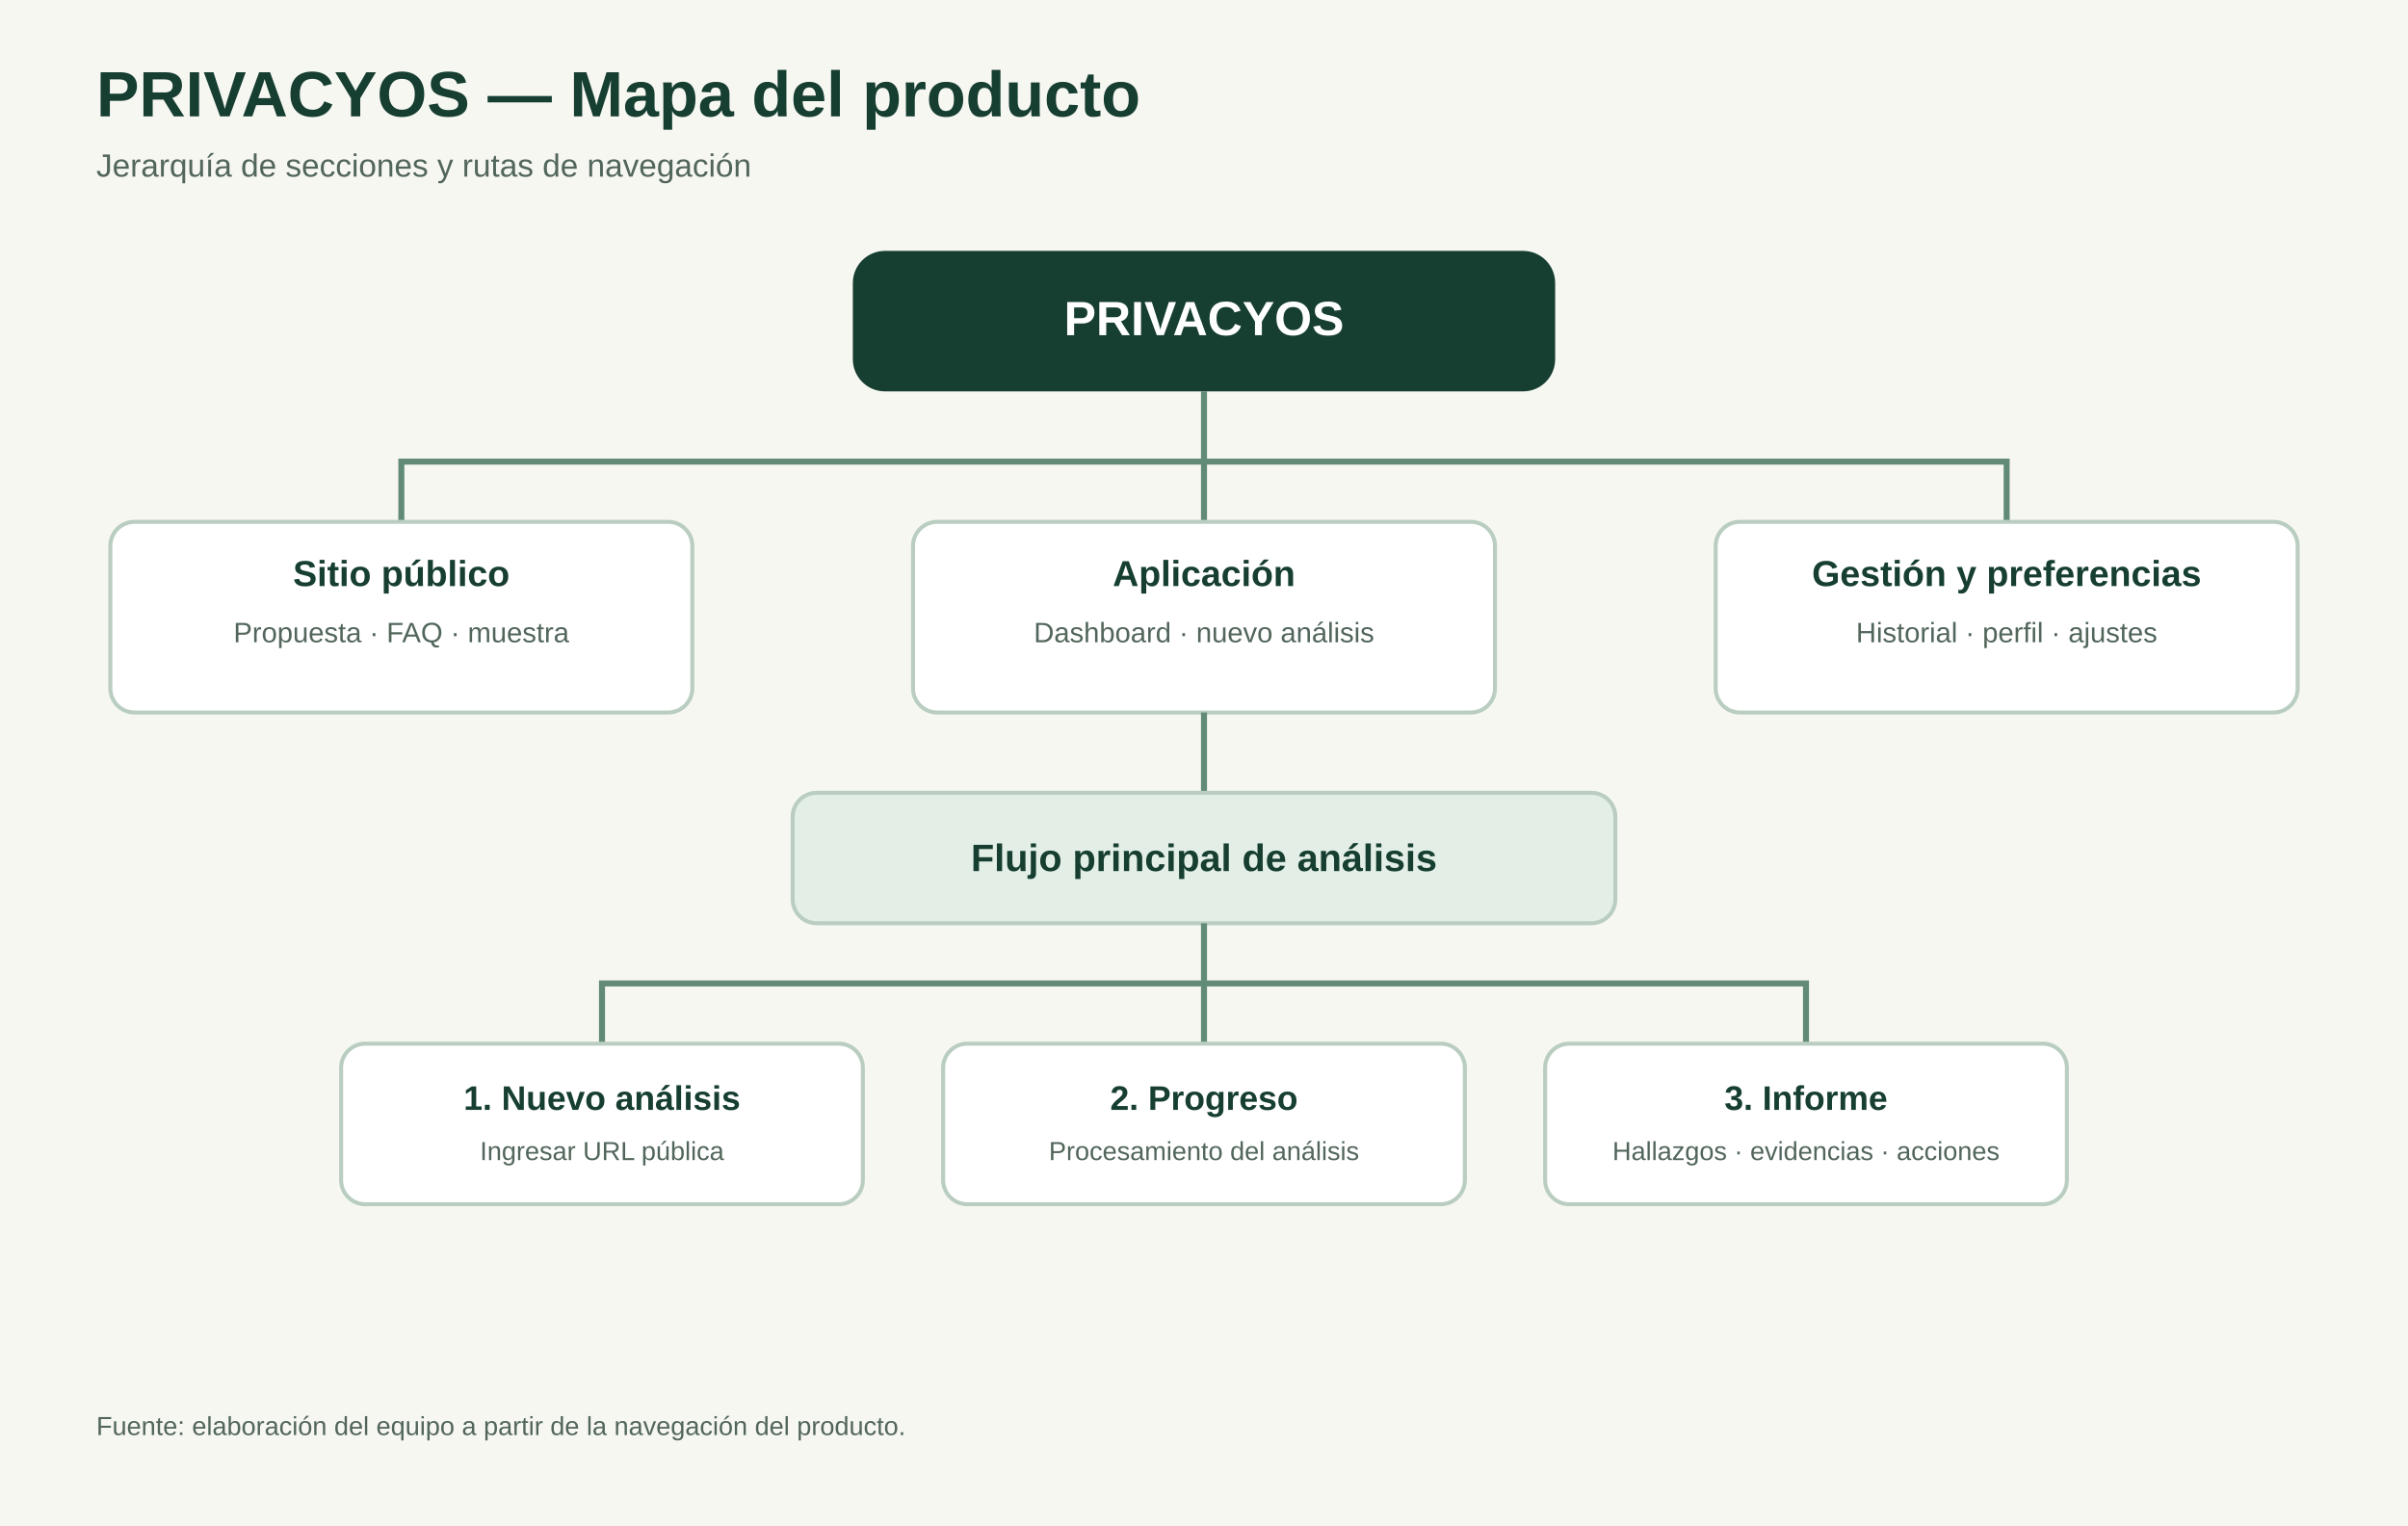
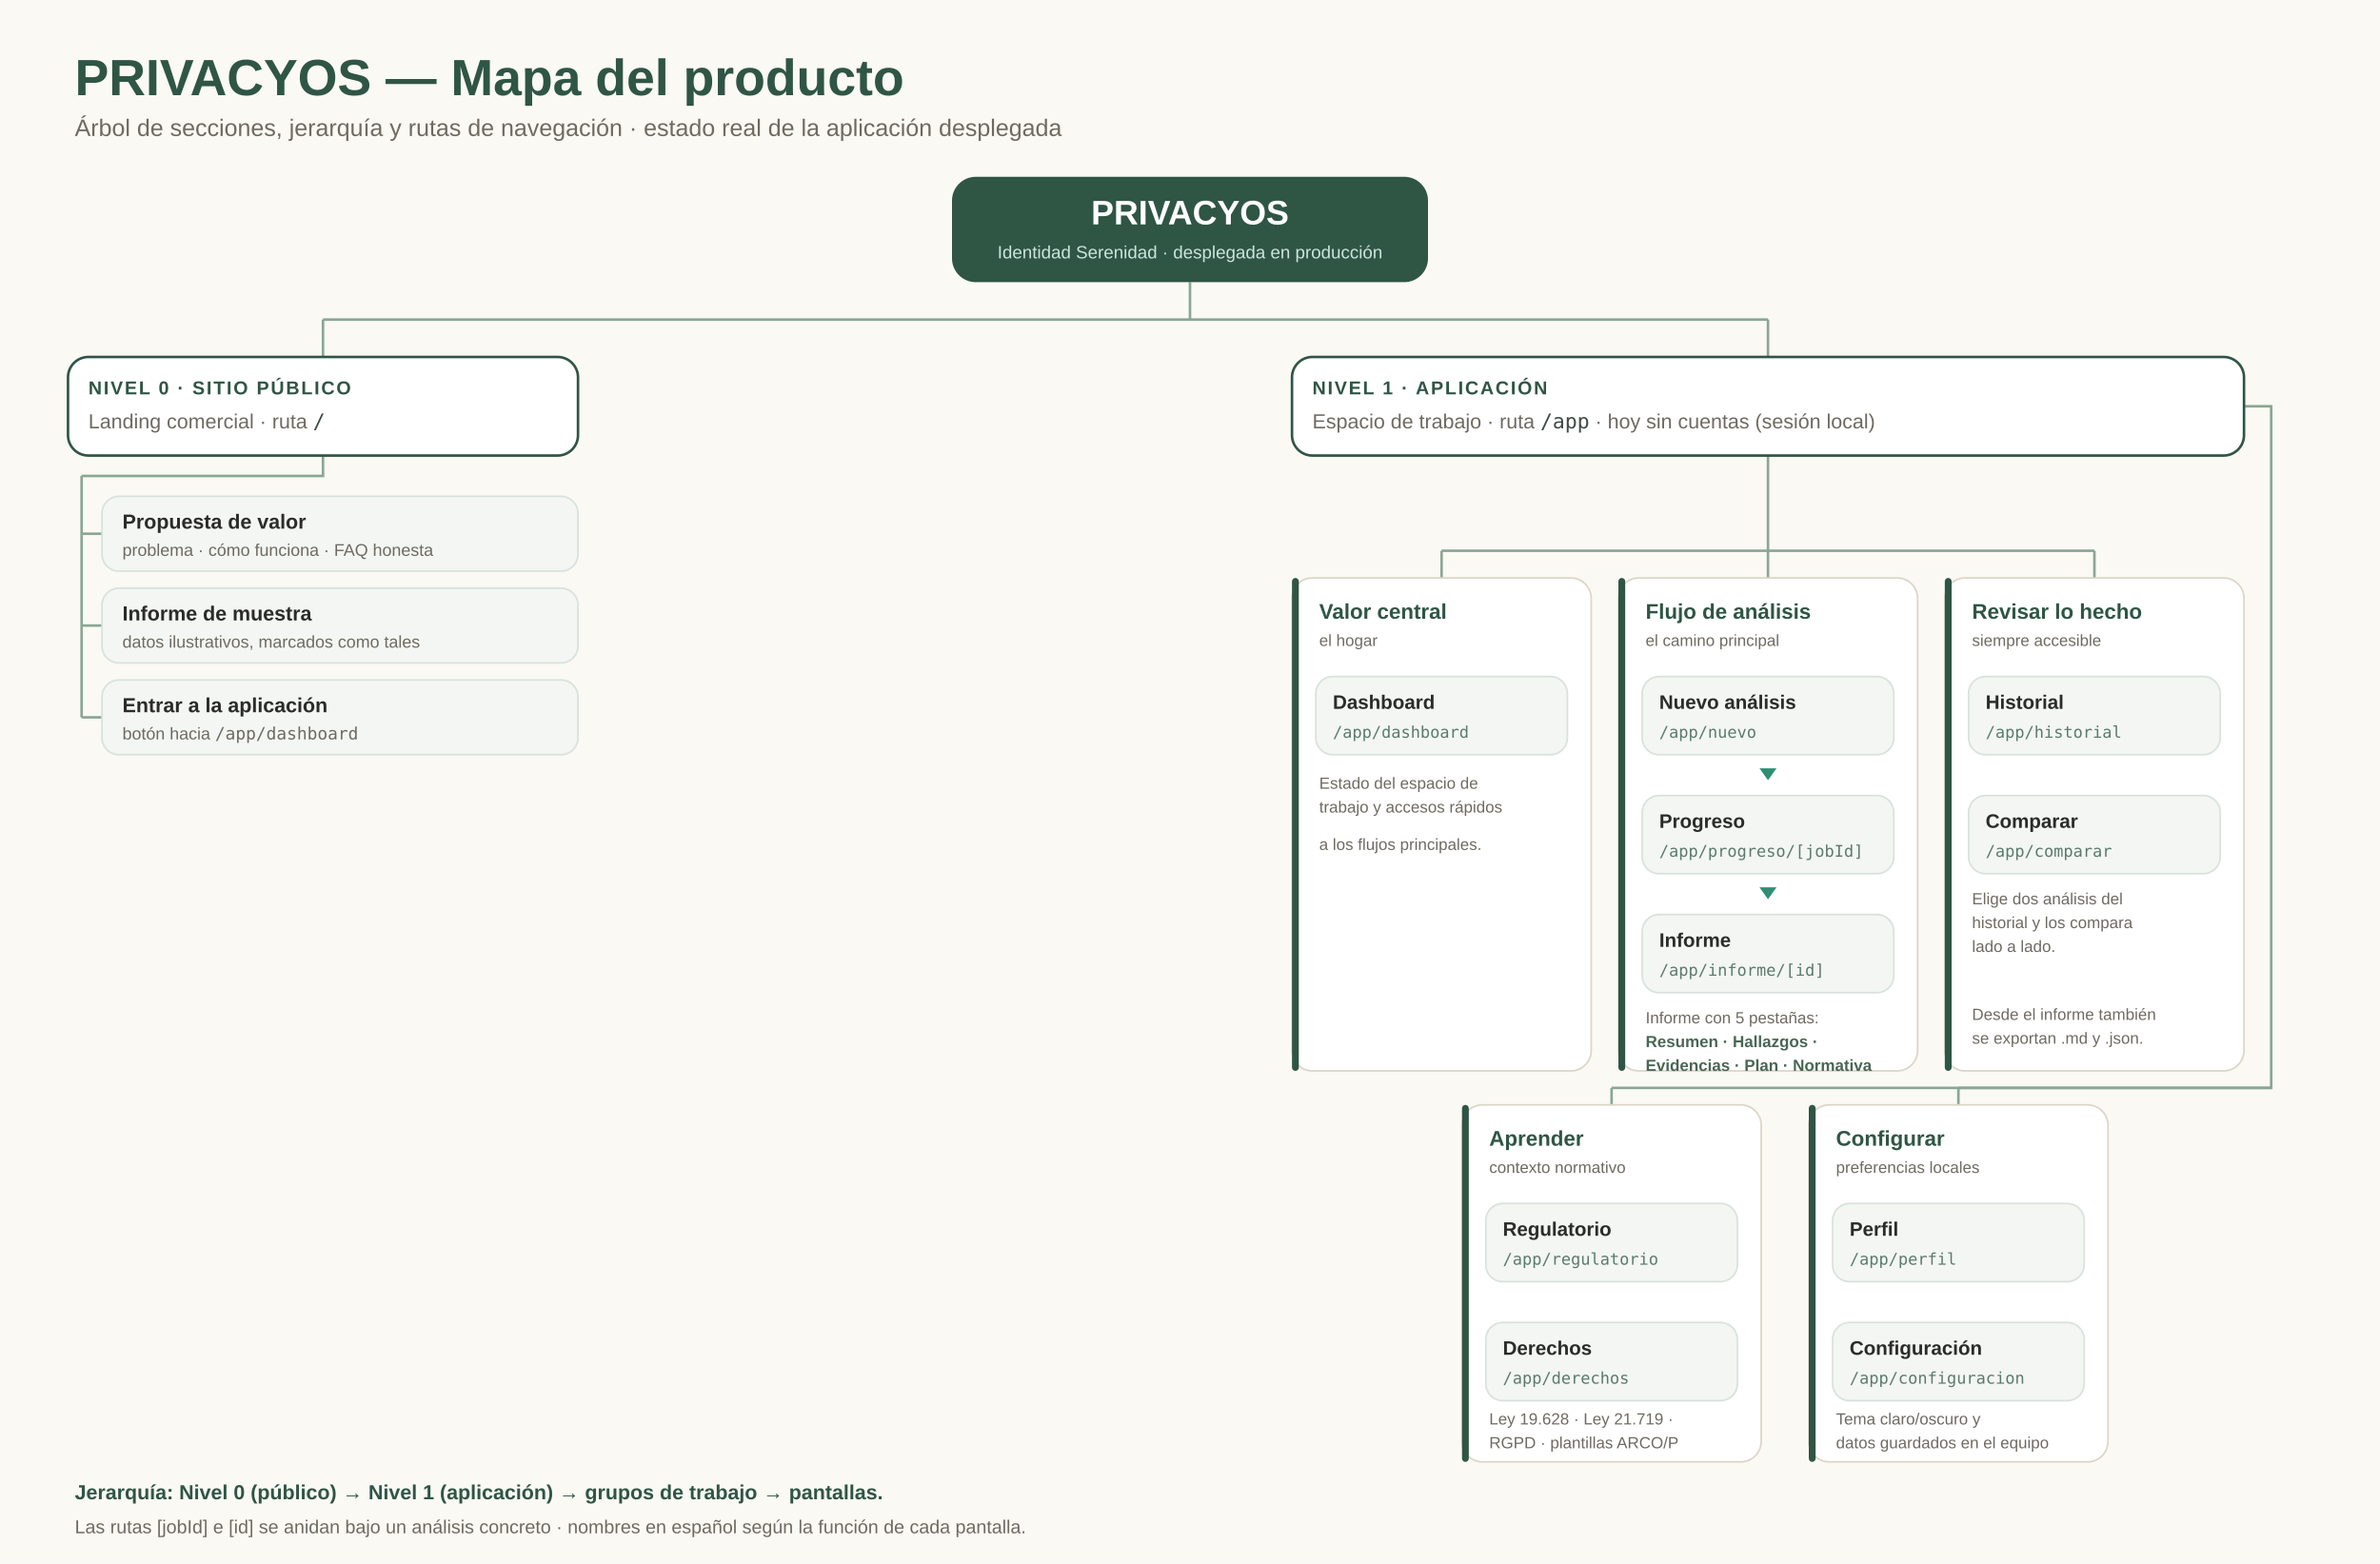
- <svg xmlns="http://www.w3.org/2000/svg" width="1200" height="760" viewBox="0 0 1200 760">
-   <rect width="1200" height="760" fill="#f7f7f2" />
-   <text x="48" y="58" font-family="Arial,sans-serif" font-size="32" font-weight="700" fill="#163e31">PRIVACYOS — Mapa del producto</text>
-   <text x="48" y="88" font-family="Arial,sans-serif" font-size="16" fill="#52665b">Jerarquía de secciones y rutas de navegación</text>
-   <rect x="425" y="125" width="350" height="70" rx="16" fill="#163e31" />
-   <text x="600" y="167" text-anchor="middle" font-family="Arial,sans-serif" font-size="24" font-weight="700" fill="#fff">PRIVACYOS</text>
-   <path d="M600 195V230H200V260M600 230H600V260M600 230H1000V260" stroke="#628b76" stroke-width="3" fill="none" />
-   <rect x="55" y="260" width="290" height="95" rx="12" fill="#fff" stroke="#b9cec0" stroke-width="2" />
-   <text x="200" y="292" text-anchor="middle" font-family="Arial,sans-serif" font-size="18" font-weight="700" fill="#163e31">Sitio público</text>
-   <text x="200" y="320" text-anchor="middle" font-family="Arial,sans-serif" font-size="14" fill="#52665b">Propuesta · FAQ · muestra</text>
-   <rect x="455" y="260" width="290" height="95" rx="12" fill="#fff" stroke="#b9cec0" stroke-width="2" />
-   <text x="600" y="292" text-anchor="middle" font-family="Arial,sans-serif" font-size="18" font-weight="700" fill="#163e31">Aplicación</text>
-   <text x="600" y="320" text-anchor="middle" font-family="Arial,sans-serif" font-size="14" fill="#52665b">Dashboard · nuevo análisis</text>
-   <rect x="855" y="260" width="290" height="95" rx="12" fill="#fff" stroke="#b9cec0" stroke-width="2" />
-   <text x="1000" y="292" text-anchor="middle" font-family="Arial,sans-serif" font-size="18" font-weight="700" fill="#163e31">Gestión y preferencias</text>
-   <text x="1000" y="320" text-anchor="middle" font-family="Arial,sans-serif" font-size="14" fill="#52665b">Historial · perfil · ajustes</text>
-   <path d="M600 355V395" stroke="#628b76" stroke-width="3" />
-   <rect x="395" y="395" width="410" height="65" rx="12" fill="#e3efe6" stroke="#b9cec0" stroke-width="2" />
-   <text x="600" y="434" text-anchor="middle" font-family="Arial,sans-serif" font-size="19" font-weight="700" fill="#163e31">Flujo principal de análisis</text>
-   <path d="M600 460V490H300V520M600 490V520M600 490H900V520" stroke="#628b76" stroke-width="3" fill="none" />
-   <rect x="170" y="520" width="260" height="80" rx="12" fill="#fff" stroke="#b9cec0" stroke-width="2" />
-   <text x="300" y="553" text-anchor="middle" font-family="Arial,sans-serif" font-size="17" font-weight="700" fill="#163e31">1. Nuevo análisis</text>
-   <text x="300" y="578" text-anchor="middle" font-family="Arial,sans-serif" font-size="13" fill="#52665b">Ingresar URL pública</text>
-   <rect x="470" y="520" width="260" height="80" rx="12" fill="#fff" stroke="#b9cec0" stroke-width="2" />
-   <text x="600" y="553" text-anchor="middle" font-family="Arial,sans-serif" font-size="17" font-weight="700" fill="#163e31">2. Progreso</text>
-   <text x="600" y="578" text-anchor="middle" font-family="Arial,sans-serif" font-size="13" fill="#52665b">Procesamiento del análisis</text>
-   <rect x="770" y="520" width="260" height="80" rx="12" fill="#fff" stroke="#b9cec0" stroke-width="2" />
-   <text x="900" y="553" text-anchor="middle" font-family="Arial,sans-serif" font-size="17" font-weight="700" fill="#163e31">3. Informe</text>
-   <text x="900" y="578" text-anchor="middle" font-family="Arial,sans-serif" font-size="13" fill="#52665b">Hallazgos · evidencias · acciones</text>
-   <text x="48" y="715" font-family="Arial,sans-serif" font-size="13" fill="#52665b">Fuente: elaboración del equipo a partir de la navegación del producto.</text>
+ <svg xmlns="http://www.w3.org/2000/svg" width="1400" height="920" viewBox="0 0 1400 920" font-family="Segoe UI, Arial, sans-serif">
+   <rect width="1400" height="920" fill="#FAF9F4" />
+   <text x="44" y="56" font-size="30" font-weight="700" fill="#2F5545">PRIVACYOS — Mapa del producto</text>
+   <text x="44" y="80" font-size="14" fill="#6E6A61">Árbol de secciones, jerarquía y rutas de navegación · estado real de la aplicación desplegada</text>
+   <g stroke="#8AA694" stroke-width="1.5" fill="none">
+     <line x1="700" y1="166" x2="700" y2="188" />
+     <line x1="190" y1="188" x2="1040" y2="188" />
+     <line x1="190" y1="188" x2="190" y2="210" />
+     <line x1="1040" y1="188" x2="1040" y2="210" />
+     <polyline points="190,268 190,280 48,280" />
+     <line x1="48" y1="280" x2="48" y2="422" />
+     <line x1="48" y1="314" x2="60" y2="314" />
+     <line x1="48" y1="368" x2="60" y2="368" />
+     <line x1="48" y1="422" x2="60" y2="422" />
+     <polyline points="1040,268 1040,324" />
+     <line x1="848" y1="324" x2="1232" y2="324" />
+     <line x1="848" y1="324" x2="848" y2="340" />
+     <line x1="1040" y1="324" x2="1040" y2="340" />
+     <line x1="1232" y1="324" x2="1232" y2="340" />
+     <polyline points="1320,239 1336,239 1336,640 948,640" />
+     <line x1="1336" y1="640" x2="1152" y2="640" />
+     <line x1="948" y1="640" x2="948" y2="650" />
+     <line x1="1152" y1="640" x2="1152" y2="650" />
+   </g>
+   <rect x="560" y="104" width="280" height="62" rx="14" fill="#2F5545" />
+   <text x="700" y="132" font-size="20" font-weight="700" fill="#FFFFFF" text-anchor="middle">PRIVACYOS</text>
+   <text x="700" y="152" font-size="10.5" fill="#CBE5DB" text-anchor="middle">Identidad Serenidad · desplegada en producción</text>
+   <rect x="40" y="210" width="300" height="58" rx="12" fill="#FFFFFF" stroke="#2F5545" stroke-width="1.5" />
+   <text x="52" y="232" font-size="11" font-weight="700" fill="#2F5545" letter-spacing="1">NIVEL 0 · SITIO PÚBLICO</text>
+   <text x="52" y="252" font-size="12" fill="#6E6A61">Landing comercial · ruta <tspan font-family="Consolas, monospace" fill="#3E4A44">/</tspan>
+   </text>
+   <rect x="60" y="292" width="280" height="44" rx="10" fill="#F3F6F3" stroke="#D9E2DC" />
+   <text x="72" y="311" font-size="12" font-weight="600" fill="#2B2B28">Propuesta de valor</text>
+   <text x="72" y="327" font-size="10" fill="#6E6A61">problema · cómo funciona · FAQ honesta</text>
+   <rect x="60" y="346" width="280" height="44" rx="10" fill="#F3F6F3" stroke="#D9E2DC" />
+   <text x="72" y="365" font-size="12" font-weight="600" fill="#2B2B28">Informe de muestra</text>
+   <text x="72" y="381" font-size="10" fill="#6E6A61">datos ilustrativos, marcados como tales</text>
+   <rect x="60" y="400" width="280" height="44" rx="10" fill="#F3F6F3" stroke="#D9E2DC" />
+   <text x="72" y="419" font-size="12" font-weight="600" fill="#2B2B28">Entrar a la aplicación</text>
+   <text x="72" y="435" font-size="10" fill="#6E6A61">botón hacia <tspan font-family="Consolas, monospace">/app/dashboard</tspan>
+   </text>
+   <rect x="760" y="210" width="560" height="58" rx="12" fill="#FFFFFF" stroke="#2F5545" stroke-width="1.5" />
+   <text x="772" y="232" font-size="11" font-weight="700" fill="#2F5545" letter-spacing="1">NIVEL 1 · APLICACIÓN</text>
+   <text x="772" y="252" font-size="12" fill="#6E6A61">Espacio de trabajo · ruta <tspan font-family="Consolas, monospace" fill="#3E4A44">/app</tspan> · hoy sin cuentas (sesión local)</text>
+   <rect x="760" y="340" width="176" height="290" rx="12" fill="#FFFFFF" stroke="#DCD6C8" />
+   <rect x="760" y="340" width="4" height="290" rx="2" fill="#2F5545" />
+   <text x="776" y="364" font-size="12.5" font-weight="700" fill="#2F5545">Valor central</text>
+   <text x="776" y="380" font-size="9.5" fill="#6E6A61">el hogar</text>
+   <rect x="774" y="398" width="148" height="46" rx="10" fill="#F3F6F3" stroke="#D9E2DC" />
+   <text x="784" y="417" font-size="11.5" font-weight="600" fill="#2B2B28">Dashboard</text>
+   <text x="784" y="434" font-size="9.5" font-family="Consolas, monospace" fill="#5B7A6E">/app/dashboard</text>
+   <text x="776" y="464" font-size="9.5" fill="#6E6A61">Estado del espacio de</text>
+   <text x="776" y="478" font-size="9.5" fill="#6E6A61">trabajo y accesos rápidos</text>
+   <text x="776" y="500" font-size="9.5" fill="#6E6A61">a los flujos principales.</text>
+   <rect x="952" y="340" width="176" height="290" rx="12" fill="#FFFFFF" stroke="#DCD6C8" />
+   <rect x="952" y="340" width="4" height="290" rx="2" fill="#2F5545" />
+   <text x="968" y="364" font-size="12.5" font-weight="700" fill="#2F5545">Flujo de análisis</text>
+   <text x="968" y="380" font-size="9.5" fill="#6E6A61">el camino principal</text>
+   <rect x="966" y="398" width="148" height="46" rx="10" fill="#F3F6F3" stroke="#D9E2DC" />
+   <text x="976" y="417" font-size="11.5" font-weight="600" fill="#2B2B28">Nuevo análisis</text>
+   <text x="976" y="434" font-size="9.5" font-family="Consolas, monospace" fill="#5B7A6E">/app/nuevo</text>
+   <polygon points="1035,452 1045,452 1040,459" fill="#2E8F73" />
+   <rect x="966" y="468" width="148" height="46" rx="10" fill="#F3F6F3" stroke="#D9E2DC" />
+   <text x="976" y="487" font-size="11.5" font-weight="600" fill="#2B2B28">Progreso</text>
+   <text x="976" y="504" font-size="9.5" font-family="Consolas, monospace" fill="#5B7A6E">/app/progreso/[jobId]</text>
+   <polygon points="1035,522 1045,522 1040,529" fill="#2E8F73" />
+   <rect x="966" y="538" width="148" height="46" rx="10" fill="#F3F6F3" stroke="#D9E2DC" />
+   <text x="976" y="557" font-size="11.5" font-weight="600" fill="#2B2B28">Informe</text>
+   <text x="976" y="574" font-size="9.5" font-family="Consolas, monospace" fill="#5B7A6E">/app/informe/[id]</text>
+   <text x="968" y="602" font-size="9.5" fill="#6E6A61">Informe con 5 pestañas:</text>
+   <text x="968" y="616" font-size="9.5" font-weight="600" fill="#496655">Resumen · Hallazgos ·</text>
+   <text x="968" y="630" font-size="9.5" font-weight="600" fill="#496655">Evidencias · Plan · Normativa</text>
+   <rect x="1144" y="340" width="176" height="290" rx="12" fill="#FFFFFF" stroke="#DCD6C8" />
+   <rect x="1144" y="340" width="4" height="290" rx="2" fill="#2F5545" />
+   <text x="1160" y="364" font-size="12.5" font-weight="700" fill="#2F5545">Revisar lo hecho</text>
+   <text x="1160" y="380" font-size="9.5" fill="#6E6A61">siempre accesible</text>
+   <rect x="1158" y="398" width="148" height="46" rx="10" fill="#F3F6F3" stroke="#D9E2DC" />
+   <text x="1168" y="417" font-size="11.5" font-weight="600" fill="#2B2B28">Historial</text>
+   <text x="1168" y="434" font-size="9.5" font-family="Consolas, monospace" fill="#5B7A6E">/app/historial</text>
+   <rect x="1158" y="468" width="148" height="46" rx="10" fill="#F3F6F3" stroke="#D9E2DC" />
+   <text x="1168" y="487" font-size="11.5" font-weight="600" fill="#2B2B28">Comparar</text>
+   <text x="1168" y="504" font-size="9.5" font-family="Consolas, monospace" fill="#5B7A6E">/app/comparar</text>
+   <text x="1160" y="532" font-size="9.5" fill="#6E6A61">Elige dos análisis del</text>
+   <text x="1160" y="546" font-size="9.5" fill="#6E6A61">historial y los compara</text>
+   <text x="1160" y="560" font-size="9.5" fill="#6E6A61">lado a lado.</text>
+   <text x="1160" y="600" font-size="9.5" fill="#6E6A61">Desde el informe también</text>
+   <text x="1160" y="614" font-size="9.5" fill="#6E6A61">se exportan .md y .json.</text>
+   <rect x="860" y="650" width="176" height="210" rx="12" fill="#FFFFFF" stroke="#DCD6C8" />
+   <rect x="860" y="650" width="4" height="210" rx="2" fill="#2F5545" />
+   <text x="876" y="674" font-size="12.5" font-weight="700" fill="#2F5545">Aprender</text>
+   <text x="876" y="690" font-size="9.5" fill="#6E6A61">contexto normativo</text>
+   <rect x="874" y="708" width="148" height="46" rx="10" fill="#F3F6F3" stroke="#D9E2DC" />
+   <text x="884" y="727" font-size="11.5" font-weight="600" fill="#2B2B28">Regulatorio</text>
+   <text x="884" y="744" font-size="9.5" font-family="Consolas, monospace" fill="#5B7A6E">/app/regulatorio</text>
+   <rect x="874" y="778" width="148" height="46" rx="10" fill="#F3F6F3" stroke="#D9E2DC" />
+   <text x="884" y="797" font-size="11.5" font-weight="600" fill="#2B2B28">Derechos</text>
+   <text x="884" y="814" font-size="9.5" font-family="Consolas, monospace" fill="#5B7A6E">/app/derechos</text>
+   <text x="876" y="838" font-size="9.5" fill="#6E6A61">Ley 19.628 · Ley 21.719 ·</text>
+   <text x="876" y="852" font-size="9.5" fill="#6E6A61">RGPD · plantillas ARCO/P</text>
+   <rect x="1064" y="650" width="176" height="210" rx="12" fill="#FFFFFF" stroke="#DCD6C8" />
+   <rect x="1064" y="650" width="4" height="210" rx="2" fill="#2F5545" />
+   <text x="1080" y="674" font-size="12.5" font-weight="700" fill="#2F5545">Configurar</text>
+   <text x="1080" y="690" font-size="9.5" fill="#6E6A61">preferencias locales</text>
+   <rect x="1078" y="708" width="148" height="46" rx="10" fill="#F3F6F3" stroke="#D9E2DC" />
+   <text x="1088" y="727" font-size="11.5" font-weight="600" fill="#2B2B28">Perfil</text>
+   <text x="1088" y="744" font-size="9.5" font-family="Consolas, monospace" fill="#5B7A6E">/app/perfil</text>
+   <rect x="1078" y="778" width="148" height="46" rx="10" fill="#F3F6F3" stroke="#D9E2DC" />
+   <text x="1088" y="797" font-size="11.5" font-weight="600" fill="#2B2B28">Configuración</text>
+   <text x="1088" y="814" font-size="9.5" font-family="Consolas, monospace" fill="#5B7A6E">/app/configuracion</text>
+   <text x="1080" y="838" font-size="9.5" fill="#6E6A61">Tema claro/oscuro y</text>
+   <text x="1080" y="852" font-size="9.5" fill="#6E6A61">datos guardados en el equipo</text>
+   <text x="44" y="882" font-size="12" font-weight="600" fill="#2F5545">Jerarquía: Nivel 0 (público) → Nivel 1 (aplicación) → grupos de trabajo → pantallas.</text>
+   <text x="44" y="902" font-size="11" fill="#6E6A61">Las rutas [jobId] e [id] se anidan bajo un análisis concreto · nombres en español según la función de cada pantalla.</text>
</svg>
